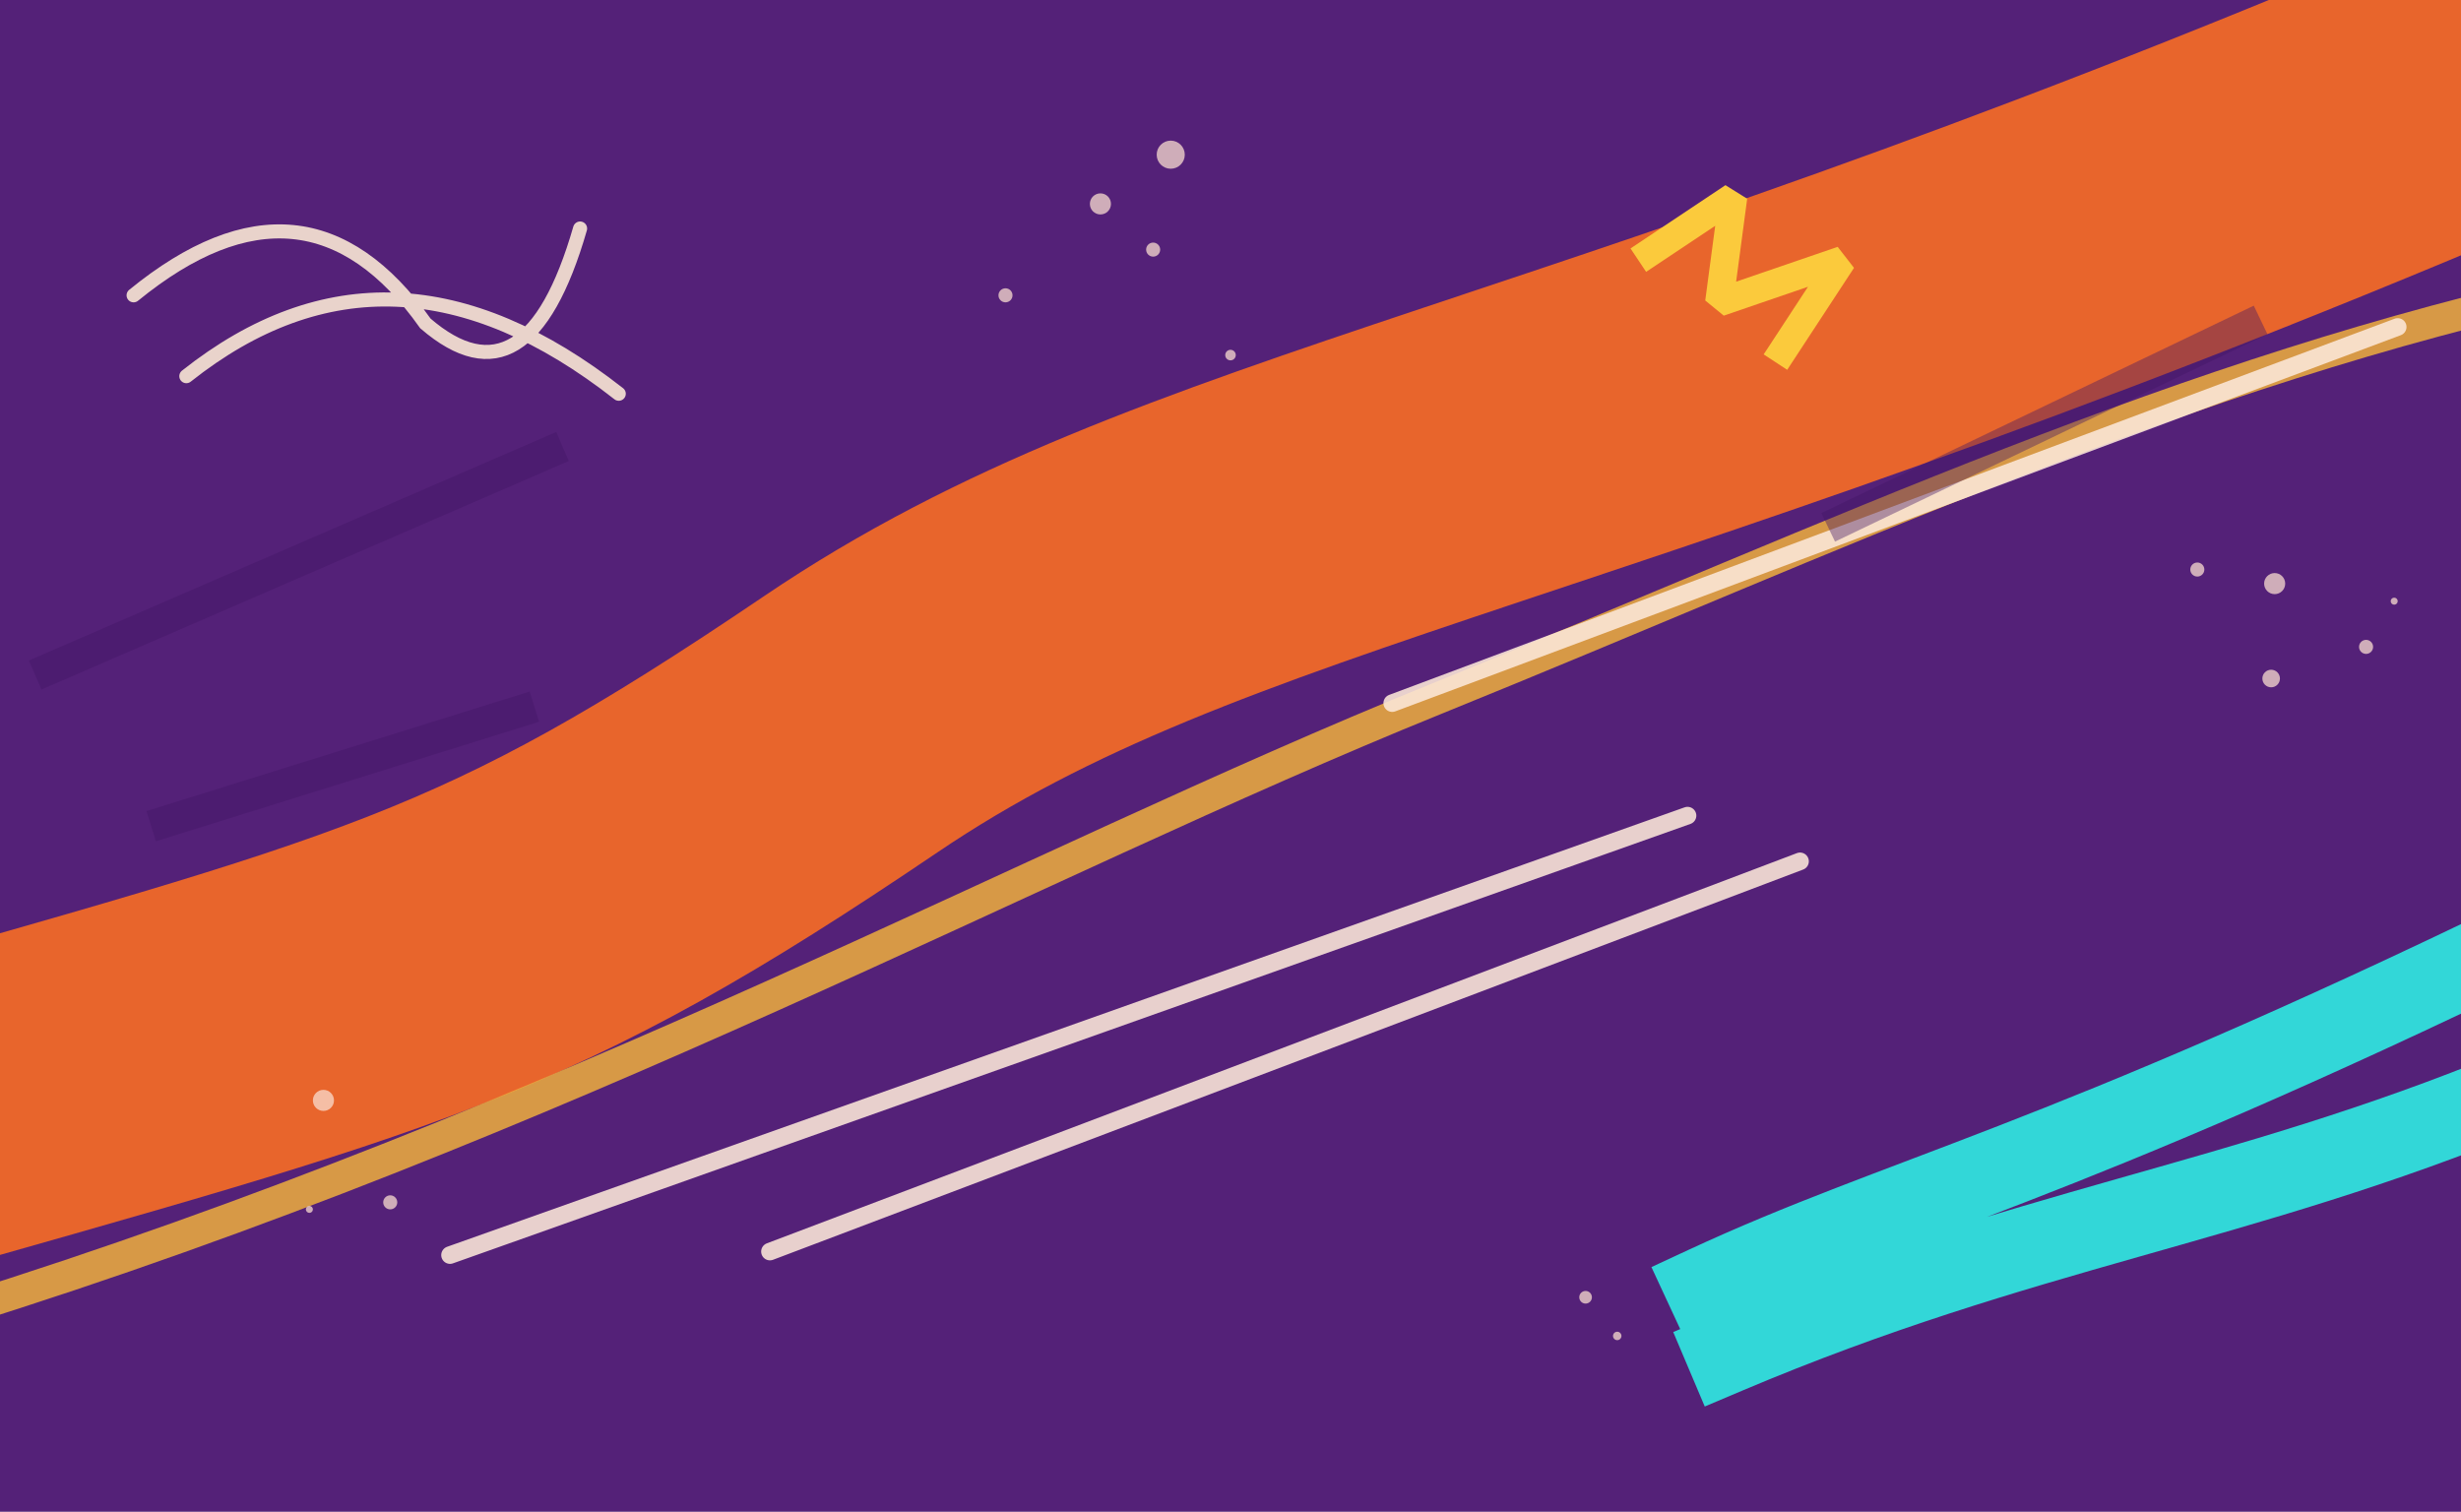
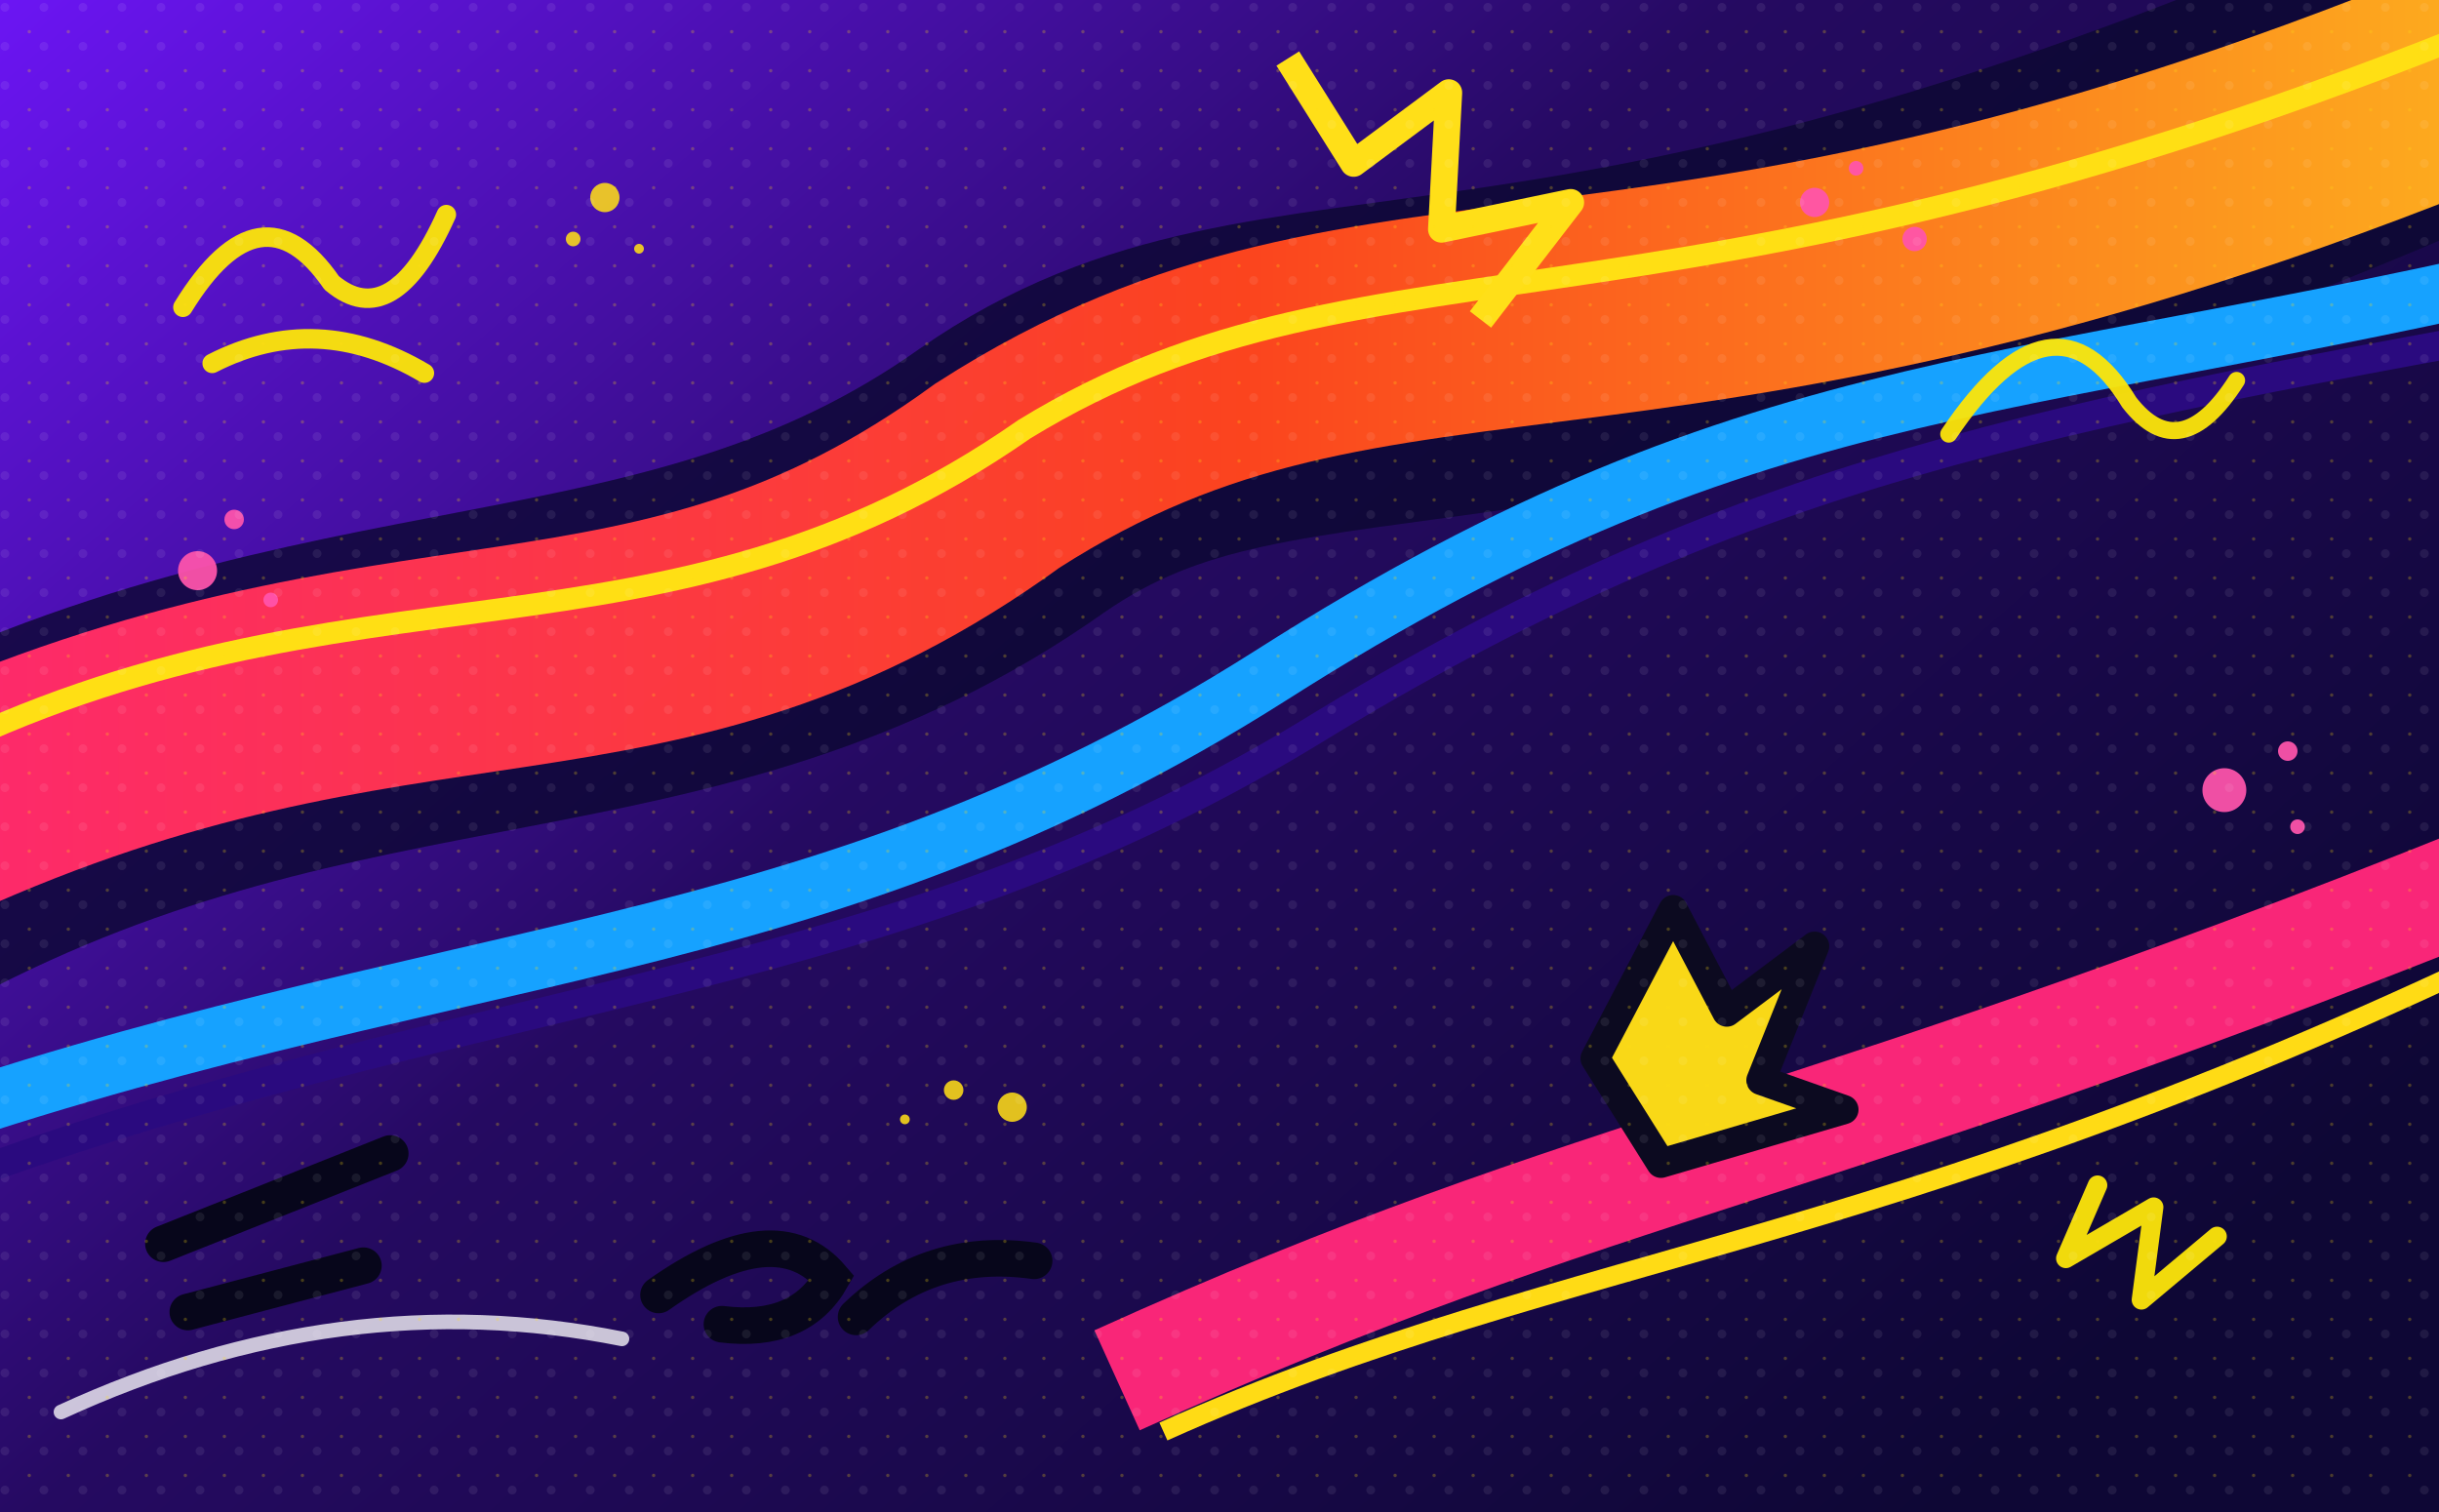
- <svg xmlns="http://www.w3.org/2000/svg" viewBox="0 0 700 430" preserveAspectRatio="xMidYMid slice">
-   <rect width="700" height="430" fill="#542178" />
-   <path d="M-45 324 C113 279 143 273 242 206 S452 133 730 12" stroke="#ef6828" stroke-width="88" fill="none" stroke-linecap="square" opacity=".95" />
-   <path d="M-12 373 C161 319 292 246 408 199 S620 106 735 81" stroke="#f7b739" stroke-width="9" fill="none" stroke-linecap="round" opacity=".8" />
-   <path d="M128 357 L480 232 M219 356 L512 245 M396 200 L682 93" stroke="#fce7d9" stroke-width="5" stroke-linecap="round" opacity=".88" />
-   <path d="M485 366 C541 340 584 332 720 266 M491 385 C576 349 636 343 716 310" stroke="#32d7d8" stroke-width="23" fill="none" stroke-linecap="square" />
-   <path d="M38 84 Q87 44 121 92 Q150 117 165 65 M53 107 Q111 61 176 112" stroke="#fae7d4" stroke-width="4" stroke-linecap="round" fill="none" opacity=".9" />
-   <path d="M466 74 l27 -18 -4 30 35 -12 -19 29" stroke="#fbca3c" stroke-width="8" stroke-linejoin="bevel" fill="none" />
-   <g fill="#f9ddd0" opacity=".74">
-     <circle cx="313" cy="58" r="3" />
-     <circle cx="328" cy="71" r="2" />
-     <circle cx="333" cy="44" r="4" />
-     <circle cx="286" cy="84" r="2" />
-     <circle cx="350" cy="101" r="1.5" />
-     <circle cx="647" cy="166" r="3" />
-     <circle cx="625" cy="162" r="2" />
-     <circle cx="673" cy="184" r="2" />
-     <circle cx="681" cy="171" r="1" />
-     <circle cx="646" cy="193" r="2.5" />
-     <circle cx="92" cy="313" r="3" />
-     <circle cx="111" cy="342" r="2" />
-     <circle cx="88" cy="344" r="1" />
-     <circle cx="451" cy="369" r="1.8" />
-     <circle cx="460" cy="380" r="1.2" />
+ <svg xmlns="http://www.w3.org/2000/svg" viewBox="0 0 1000 620" preserveAspectRatio="xMidYMid slice">
+   <defs>
+     <linearGradient id="ink" x1="0" x2="1" y1="0" y2=".7">
+       <stop stop-color="#6C15F5" />
+       <stop offset=".48" stop-color="#250A61" />
+       <stop offset="1" stop-color="#0E0735" />
+     </linearGradient>
+     <linearGradient id="hot" x1="0" x2="1">
+       <stop stop-color="#FF286F" />
+       <stop offset=".5" stop-color="#FD451E" />
+       <stop offset="1" stop-color="#FFB61E" />
+     </linearGradient>
+     <pattern id="grit" width="16" height="16" patternUnits="userSpaceOnUse">
+       <circle cx="2" cy="3" r="1.8" fill="#fff" opacity=".23" />
+       <circle cx="12" cy="13" r=".7" fill="#FFDE14" opacity=".75" />
+     </pattern>
+     <filter id="soft">
+       <feGaussianBlur stdDeviation="3" />
+     </filter>
+   </defs>
+   <rect width="1000" height="620" fill="url(#ink)" />
+   <path d="M-40 350 C140 255 278 294 415 197 C530 117 635 191 1020 18" stroke="#0B0731" stroke-width="132" fill="none" opacity=".8" />
+   <path d="M-30 333 C168 243 266 299 409 195 C571 91 680 174 1050 14" stroke="url(#hot)" stroke-width="91" fill="none" stroke-linecap="round" opacity=".99" />
+   <path d="M-30 311 C144 224 271 280 420 176 C565 87 691 153 1060 -6" stroke="#FFDF14" stroke-width="9" fill="none" stroke-linecap="round" />
+   <path d="M-50 467 C181 385 332 397 521 277 C725 147 831 164 1080 102" stroke="#16A2FF" stroke-width="24" fill="none" stroke-linecap="round" />
+   <path d="M-40 492 C180 406 356 410 536 301 C715 191 840 171 1070 129" stroke="#2A0A7F" stroke-width="12" fill="none" stroke-linecap="round" />
+   <path d="M458 566 C661 474 739 475 1050 348" stroke="#F92678" stroke-width="45" stroke-linecap="butt" />
+   <path d="M477 587 C646 511 784 513 1070 369" stroke="#FFDB15" stroke-width="8" fill="none" />
+   <path d="M654 434 l32 -61 22 42 36 -27 -22 55 34 12 -75 22 z" fill="#F9D817" stroke="#0C0A20" stroke-width="12" stroke-linejoin="round" />
+   <g stroke="#FCE509" fill="none" stroke-linecap="round" stroke-linejoin="round" opacity=".95">
+     <path d="M75 126 q32 -52 61 -10 q25 21 47 -28 M87 149 q43 -22 87 4" stroke-width="8" />
+     <path d="M799 178 q43 -64 74 -13 q21 27 44 -9" stroke-width="7" />
+     <path d="M860 486 l-13 30 36 -21 -5 38 31 -26" stroke-width="8" />
  </g>
-   <g stroke="#411464" stroke-width="9" opacity=".4">
-     <path d="M10 192 l150 -65 M43 235 l109 -34" />
-     <path d="M520 150 l123 -59" />
+   <g stroke="#07061B" fill="none" stroke-width="15" stroke-linecap="round">
+     <path d="M270 531 q48 -34 71 -7 q-13 23 -45 19 M351 540 q30 -29 73 -23" />
+     <path d="M67 510 l93 -37 M77 538 l72 -19" />
  </g>
+   <g fill="#FF54AB" opacity=".93">
+     <circle cx="81" cy="234" r="8" />
+     <circle cx="96" cy="213" r="4" />
+     <circle cx="111" cy="246" r="3" />
+     <circle cx="744" cy="83" r="6" />
+     <circle cx="761" cy="69" r="3" />
+     <circle cx="785" cy="98" r="5" />
+     <circle cx="912" cy="324" r="9" />
+     <circle cx="942" cy="339" r="3" />
+     <circle cx="938" cy="308" r="4" />
+   </g>
+   <g fill="#FFDD17" opacity=".87">
+     <circle cx="248" cy="81" r="6" />
+     <circle cx="235" cy="98" r="3" />
+     <circle cx="262" cy="102" r="2" />
+     <circle cx="391" cy="447" r="4" />
+     <circle cx="371" cy="459" r="2" />
+     <circle cx="415" cy="454" r="6" />
+   </g>
+   <path d="M528 24 l27 43 39 -29 -3 56 53 -11 -37 48" fill="none" stroke="#FFDF18" stroke-width="11" stroke-linejoin="round" />
+   <path d="M25 579 q115 -53 230 -30" stroke="#fff" stroke-width="6" stroke-linecap="round" opacity=".76" fill="none" />
+   <rect width="1000" height="620" fill="url(#grit)" opacity=".33" />
</svg>
